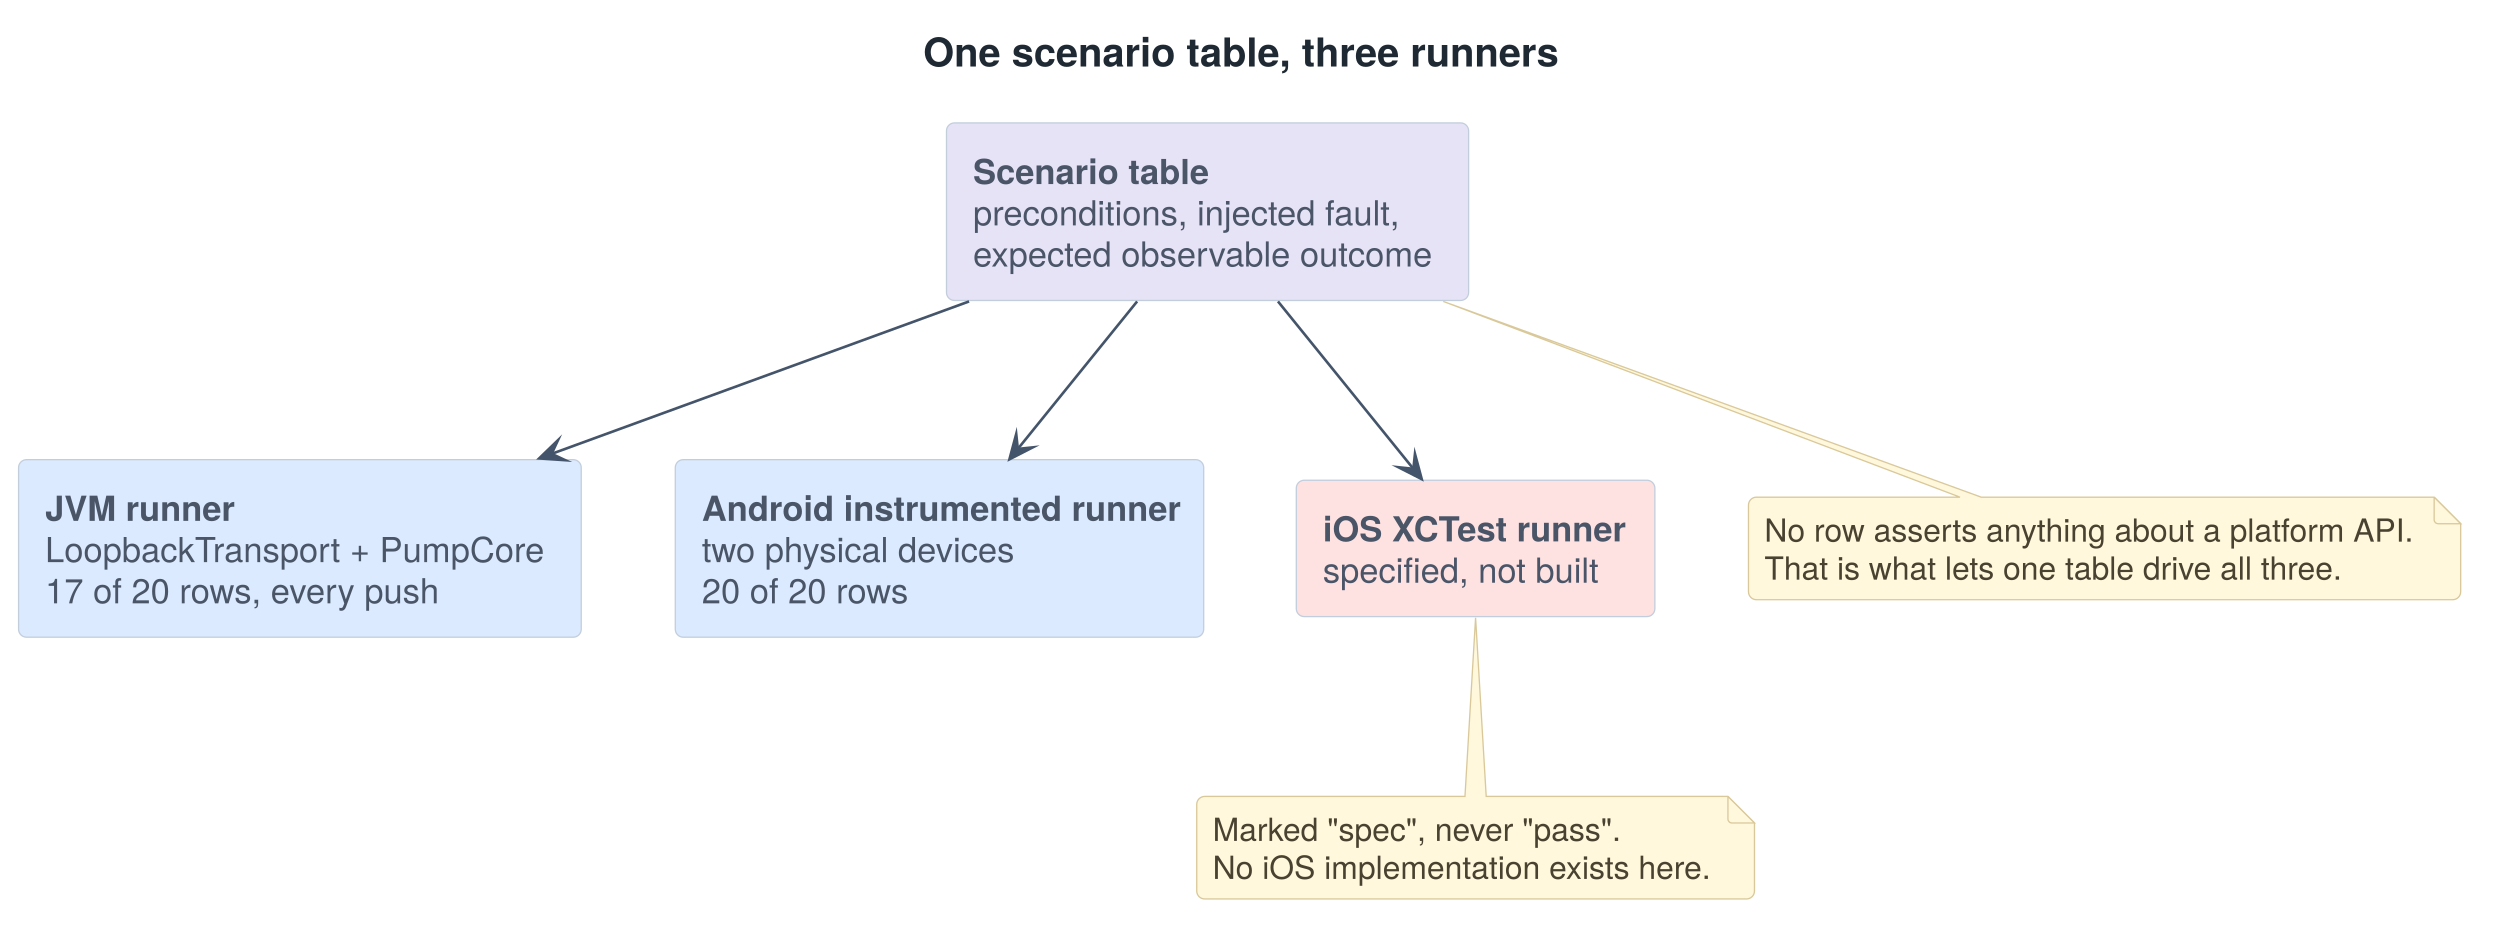
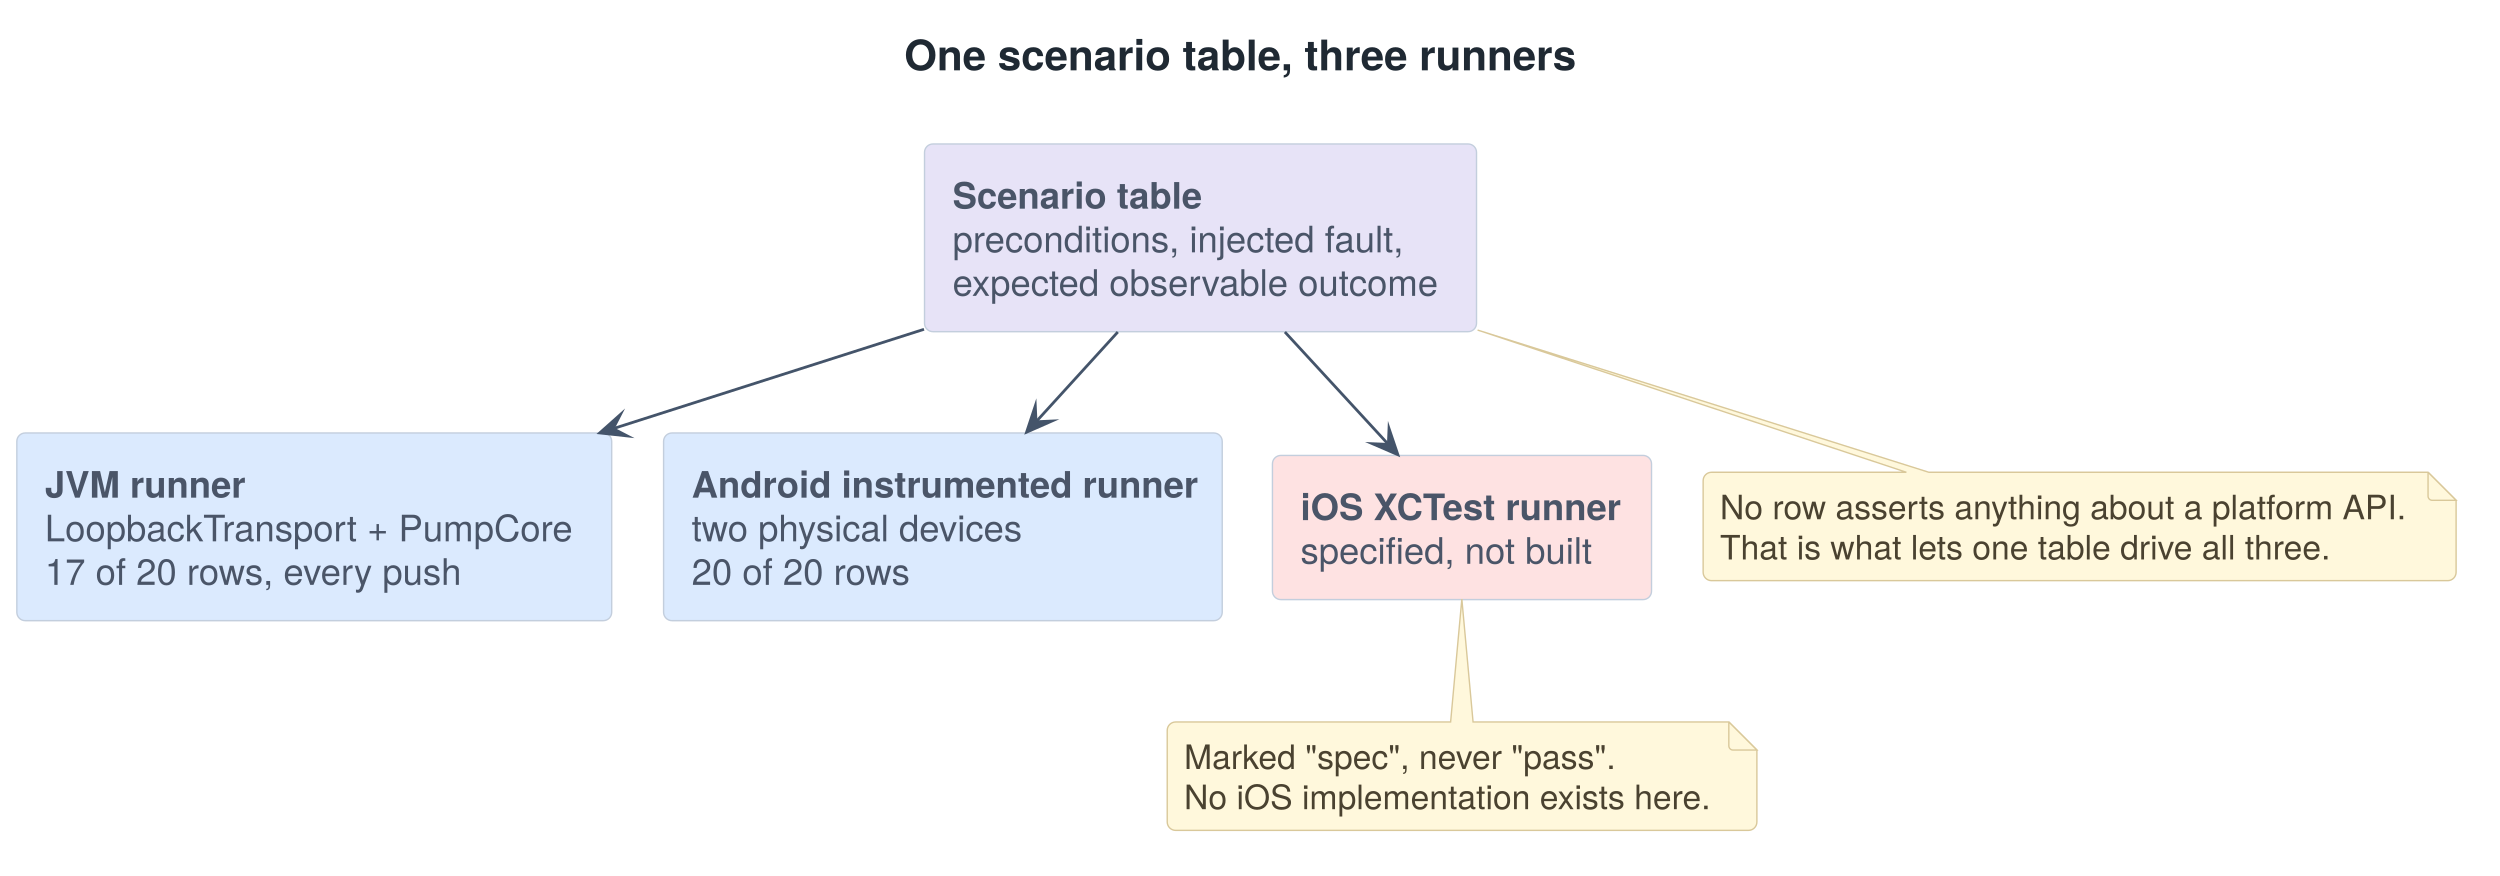
- <svg xmlns="http://www.w3.org/2000/svg" version="1.1" data-diagram-type="DESCRIPTION" style="width:942px;height:353px;background:#FFFFFF;" width="942px" height="353px" viewBox="0 0 942 353" zoomAndPan="magnify" preserveAspectRatio="none" contentStyleType="text/css">
+ <svg xmlns="http://www.w3.org/2000/svg" version="1.1" data-diagram-type="DESCRIPTION" style="width:891px;height:312px;background:#FFFFFF;" width="891px" height="312px" viewBox="0 0 891 312" zoomAndPan="magnify" preserveAspectRatio="none" contentStyleType="text/css">
  <defs />
  <g font-family="sans-serif" lengthAdjust="spacing">
    <g class="title" data-source-line="3">
-       <text x="347.863" y="25.06" fill="#1F2933" font-size="15" textLength="239.46" font-weight="700" font-family="'Helvetica Neue'">One scenario table, three runners</text>
+       <text x="322.27" y="25.06" fill="#1F2933" font-size="15" textLength="239.46" font-weight="700" font-family="'Helvetica Neue'">One scenario table, three runners</text>
    </g>
    <g class="entity" data-qualified-name="ST" id="ent0001" data-source-line="5">
-       <rect x="356.64" y="46.315" width="196.735" height="66.891" fill="#E7E3F7" style="stroke:#C3CEDD;stroke-width:0.5;" rx="3" ry="3" />
-       <text x="366.64" y="69.367" fill="#4A5568" font-size="13" textLength="89.297" font-weight="700" font-family="'Helvetica Neue'">Scenario table</text>
-       <text x="366.64" y="84.928" fill="#4A5568" font-size="13" textLength="164.697" font-family="'Helvetica Neue'">preconditions, injected fault,</text>
-       <text x="366.64" y="100.437" fill="#4A5568" font-size="13" textLength="176.735" font-family="'Helvetica Neue'">expected observable outcome</text>
+       <rect x="329.5" y="51.315" width="196.735" height="66.891" fill="#E7E3F7" style="stroke:#C3CEDD;stroke-width:0.5;" rx="3" ry="3" />
+       <text x="339.5" y="74.367" fill="#4A5568" font-size="13" textLength="89.297" font-weight="700" font-family="'Helvetica Neue'">Scenario table</text>
+       <text x="339.5" y="89.928" fill="#4A5568" font-size="13" textLength="164.697" font-family="'Helvetica Neue'">preconditions, injected fault,</text>
+       <text x="339.5" y="105.437" fill="#4A5568" font-size="13" textLength="176.735" font-family="'Helvetica Neue'">expected observable outcome</text>
    </g>
    <g class="entity" data-qualified-name="JVM" id="ent0002" data-source-line="7">
-       <rect x="7" y="173.205" width="212.01" height="66.891" fill="#DBEAFE" style="stroke:#C3CEDD;stroke-width:0.5;" rx="3" ry="3" />
-       <text x="17" y="196.257" fill="#4A5568" font-size="13" textLength="71.526" font-weight="700" font-family="'Helvetica Neue'">JVM runner</text>
-       <text x="17" y="211.818" fill="#4A5568" font-size="13" textLength="192.01" font-family="'Helvetica Neue'">LoopbackTransport + PumpCore</text>
-       <text x="17" y="227.327" fill="#4A5568" font-size="13" textLength="150.007" font-family="'Helvetica Neue'">17 of 20 rows, every push</text>
+       <rect x="6" y="154.315" width="212.01" height="66.891" fill="#DBEAFE" style="stroke:#C3CEDD;stroke-width:0.5;" rx="3" ry="3" />
+       <text x="16" y="177.367" fill="#4A5568" font-size="13" textLength="71.526" font-weight="700" font-family="'Helvetica Neue'">JVM runner</text>
+       <text x="16" y="192.928" fill="#4A5568" font-size="13" textLength="192.01" font-family="'Helvetica Neue'">LoopbackTransport + PumpCore</text>
+       <text x="16" y="208.437" fill="#4A5568" font-size="13" textLength="150.007" font-family="'Helvetica Neue'">17 of 20 rows, every push</text>
    </g>
    <g class="entity" data-qualified-name="AND" id="ent0003" data-source-line="8">
-       <rect x="254.45" y="173.205" width="199.101" height="66.891" fill="#DBEAFE" style="stroke:#C3CEDD;stroke-width:0.5;" rx="3" ry="3" />
-       <text x="264.45" y="196.257" fill="#4A5568" font-size="13" textLength="179.101" font-weight="700" font-family="'Helvetica Neue'">Android instrumented runner</text>
-       <text x="264.45" y="211.818" fill="#4A5568" font-size="13" textLength="120.848" font-family="'Helvetica Neue'">two physical devices</text>
-       <text x="264.45" y="227.327" fill="#4A5568" font-size="13" textLength="79.209" font-family="'Helvetica Neue'">20 of 20 rows</text>
+       <rect x="236.5" y="154.315" width="199.101" height="66.891" fill="#DBEAFE" style="stroke:#C3CEDD;stroke-width:0.5;" rx="3" ry="3" />
+       <text x="246.5" y="177.367" fill="#4A5568" font-size="13" textLength="179.101" font-weight="700" font-family="'Helvetica Neue'">Android instrumented runner</text>
+       <text x="246.5" y="192.928" fill="#4A5568" font-size="13" textLength="120.848" font-family="'Helvetica Neue'">two physical devices</text>
+       <text x="246.5" y="208.437" fill="#4A5568" font-size="13" textLength="79.209" font-family="'Helvetica Neue'">20 of 20 rows</text>
    </g>
    <g class="entity" data-qualified-name="IOS" id="ent0004" data-source-line="9">
-       <rect x="488.45" y="180.955" width="135.102" height="51.382" fill="#FEE2E2" style="stroke:#C3CEDD;stroke-width:0.5;" rx="3" ry="3" />
-       <text x="498.45" y="204.007" fill="#4A5568" font-size="13" textLength="115.102" font-weight="700" font-family="'Helvetica Neue'">iOS XCTest runner</text>
-       <text x="498.45" y="219.568" fill="#4A5568" font-size="13" textLength="106.912" font-family="'Helvetica Neue'">specified, not built</text>
+       <rect x="453.5" y="162.315" width="135.102" height="51.382" fill="#FEE2E2" style="stroke:#C3CEDD;stroke-width:0.5;" rx="3" ry="3" />
+       <text x="463.5" y="185.367" fill="#4A5568" font-size="13" textLength="115.102" font-weight="700" font-family="'Helvetica Neue'">iOS XCTest runner</text>
+       <text x="463.5" y="200.928" fill="#4A5568" font-size="13" textLength="106.912" font-family="'Helvetica Neue'">specified, not built</text>
    </g>
    <g class="entity" data-qualified-name="GMN8" id="ent0009" data-source-line="16">
-       <path d="M658.83,190.335 L658.83,222.967 A3,3 0 0 0 661.83,225.967 L924.186,225.967 A3,3 0 0 0 927.186,222.967 L927.186,197.335 L917.186,187.335 L746.52,187.335 L543.81,113.575 L738.52,187.335 L661.83,187.335 A3,3 0 0 0 658.83,190.335" style="stroke:#D9C89A;stroke-width:0.5;" fill="#FFF8DC" />
-       <path d="M917.186,187.335 L917.186,195.835 A1.5,1.5 0 0 0 918.686,197.335 L927.186,197.335 L917.186,187.335" style="stroke:#D9C89A;stroke-width:0.5;" fill="#FFF8DC" />
-       <text x="664.83" y="204.095" fill="#4A4230" font-size="12" textLength="247.356" font-family="'Helvetica Neue'">No row asserts anything about a platform API.</text>
-       <text x="664.83" y="218.411" fill="#4A4230" font-size="12" textLength="219.132" font-family="'Helvetica Neue'">That is what lets one table drive all three.</text>
+       <path d="M607,171.315 L607,203.947 A3,3 0 0 0 610,206.947 L872.356,206.947 A3,3 0 0 0 875.356,203.947 L875.356,178.315 L865.356,168.315 L687.431,168.315 L526.606,117.633 L679.431,168.315 L610,168.315 A3,3 0 0 0 607,171.315" style="stroke:#D9C89A;stroke-width:0.5;" fill="#FFF8DC" />
+       <path d="M865.356,168.315 L865.356,176.815 A1.5,1.5 0 0 0 866.856,178.315 L875.356,178.315 L865.356,168.315" style="stroke:#D9C89A;stroke-width:0.5;" fill="#FFF8DC" />
+       <text x="613" y="185.075" fill="#4A4230" font-size="12" textLength="247.356" font-family="'Helvetica Neue'">No row asserts anything about a platform API.</text>
+       <text x="613" y="199.391" fill="#4A4230" font-size="12" textLength="219.132" font-family="'Helvetica Neue'">That is what lets one table drive all three.</text>
    </g>
    <g class="entity" data-qualified-name="GMN11" id="ent0012" data-source-line="21">
-       <path d="M450.93,303.095 L450.93,335.727 A3,3 0 0 0 453.93,338.727 L658.086,338.727 A3,3 0 0 0 661.086,335.727 L661.086,310.095 L651.086,300.095 L560,300.095 L556,232.785 L552,300.095 L453.93,300.095 A3,3 0 0 0 450.93,303.095" style="stroke:#D9C89A;stroke-width:0.5;" fill="#FFF8DC" />
-       <path d="M651.086,300.095 L651.086,308.595 A1.5,1.5 0 0 0 652.586,310.095 L661.086,310.095 L651.086,300.095" style="stroke:#D9C89A;stroke-width:0.5;" fill="#FFF8DC" />
-       <text x="456.93" y="316.855" fill="#4A4230" font-size="12" textLength="158.928" font-family="'Helvetica Neue'">Marked "spec", never "pass".</text>
-       <text x="456.93" y="331.171" fill="#4A4230" font-size="12" textLength="189.156" font-family="'Helvetica Neue'">No iOS implementation exists here.</text>
+       <path d="M416,260.315 L416,292.947 A3,3 0 0 0 419,295.947 L623.156,295.947 A3,3 0 0 0 626.156,292.947 L626.156,267.315 L616.156,257.315 L525,257.315 L521,213.513 L517,257.315 L419,257.315 A3,3 0 0 0 416,260.315" style="stroke:#D9C89A;stroke-width:0.5;" fill="#FFF8DC" />
+       <path d="M616.156,257.315 L616.156,265.815 A1.5,1.5 0 0 0 617.656,267.315 L626.156,267.315 L616.156,257.315" style="stroke:#D9C89A;stroke-width:0.5;" fill="#FFF8DC" />
+       <text x="422" y="274.075" fill="#4A4230" font-size="12" textLength="158.928" font-family="'Helvetica Neue'">Marked "spec", never "pass".</text>
+       <text x="422" y="288.391" fill="#4A4230" font-size="12" textLength="189.156" font-family="'Helvetica Neue'">No iOS implementation exists here.</text>
    </g>
-     <g class="link" data-entity-1="ent0001" data-entity-2="ent0002" id="lnk5" data-source-line="11" data-link-type="dependency">
-       <path d="M365.15,113.575 C315.18,131.815 257.867,152.75 207.847,171.01" style="stroke:#44546A;stroke-width:1;" fill="none" id="ST-to-JVM" />
-       <polygon points="203.15,172.725,212.976,173.396,207.847,171.01,210.233,165.881,203.15,172.725" fill="#44546A" style="stroke:#44546A;stroke-width:1;stroke-linejoin:miter;stroke-miterlimit:10;" />
+     <g class="link" data-entity-1="ent0001" data-entity-2="ent0002" id="lnk5" data-link-type="dependency">
+       <polygon points="213.75,154.294,223.541,155.364,218.513,152.771,221.105,147.743,213.75,154.294" fill="#44546A" style="stroke:#44546A;stroke-width:1;stroke-linejoin:miter;stroke-miterlimit:10;" />
+       <path d="M329.315,117.357 C292.554,129.106 255.544,140.935 218.513,152.771" style="stroke:#44546A;stroke-width:1;" fill="none" />
    </g>
-     <g class="link" data-entity-1="ent0001" data-entity-2="ent0003" id="lnk6" data-source-line="12" data-link-type="dependency">
-       <path d="M428.47,113.575 C413.62,131.925 398.325,150.848 383.505,169.168" style="stroke:#44546A;stroke-width:1;" fill="none" id="ST-to-AND" />
-       <polygon points="380.36,173.055,389.13,168.574,383.505,169.168,382.911,163.542,380.36,173.055" fill="#44546A" style="stroke:#44546A;stroke-width:1;stroke-linejoin:miter;stroke-miterlimit:10;" />
+     <g class="link" data-entity-1="ent0001" data-entity-2="ent0003" id="lnk6" data-link-type="dependency">
+       <polygon points="365.876,154.017,374.893,150.057,369.243,150.32,368.979,144.67,365.876,154.017" fill="#44546A" style="stroke:#44546A;stroke-width:1;stroke-linejoin:miter;stroke-miterlimit:10;" />
+       <path d="M398.384,118.328 C387.984,129.746 379.665,138.879 369.243,150.32" style="stroke:#44546A;stroke-width:1;" fill="none" />
    </g>
-     <g class="link" data-entity-1="ent0001" data-entity-2="ent0004" id="lnk7" data-source-line="13" data-link-type="dependency">
-       <path d="M481.54,113.575 C498.49,134.525 516.985,157.398 532.565,176.658" style="stroke:#44546A;stroke-width:1;" fill="none" id="ST-to-IOS" />
-       <polygon points="535.71,180.545,533.16,171.032,532.565,176.658,526.94,176.063,535.71,180.545" fill="#44546A" style="stroke:#44546A;stroke-width:1;stroke-linejoin:miter;stroke-miterlimit:10;" />
+     <g class="link" data-entity-1="ent0001" data-entity-2="ent0004" id="lnk7" data-link-type="dependency">
+       <polygon points="498.199,162.053,495.046,152.723,494.813,158.375,489.161,158.142,498.199,162.053" fill="#44546A" style="stroke:#44546A;stroke-width:1;stroke-linejoin:miter;stroke-miterlimit:10;" />
+       <path d="M457.938,118.328 C471,132.514 482.681,145.2 494.813,158.375" style="stroke:#44546A;stroke-width:1;" fill="none" />
    </g>
  </g>
</svg>
